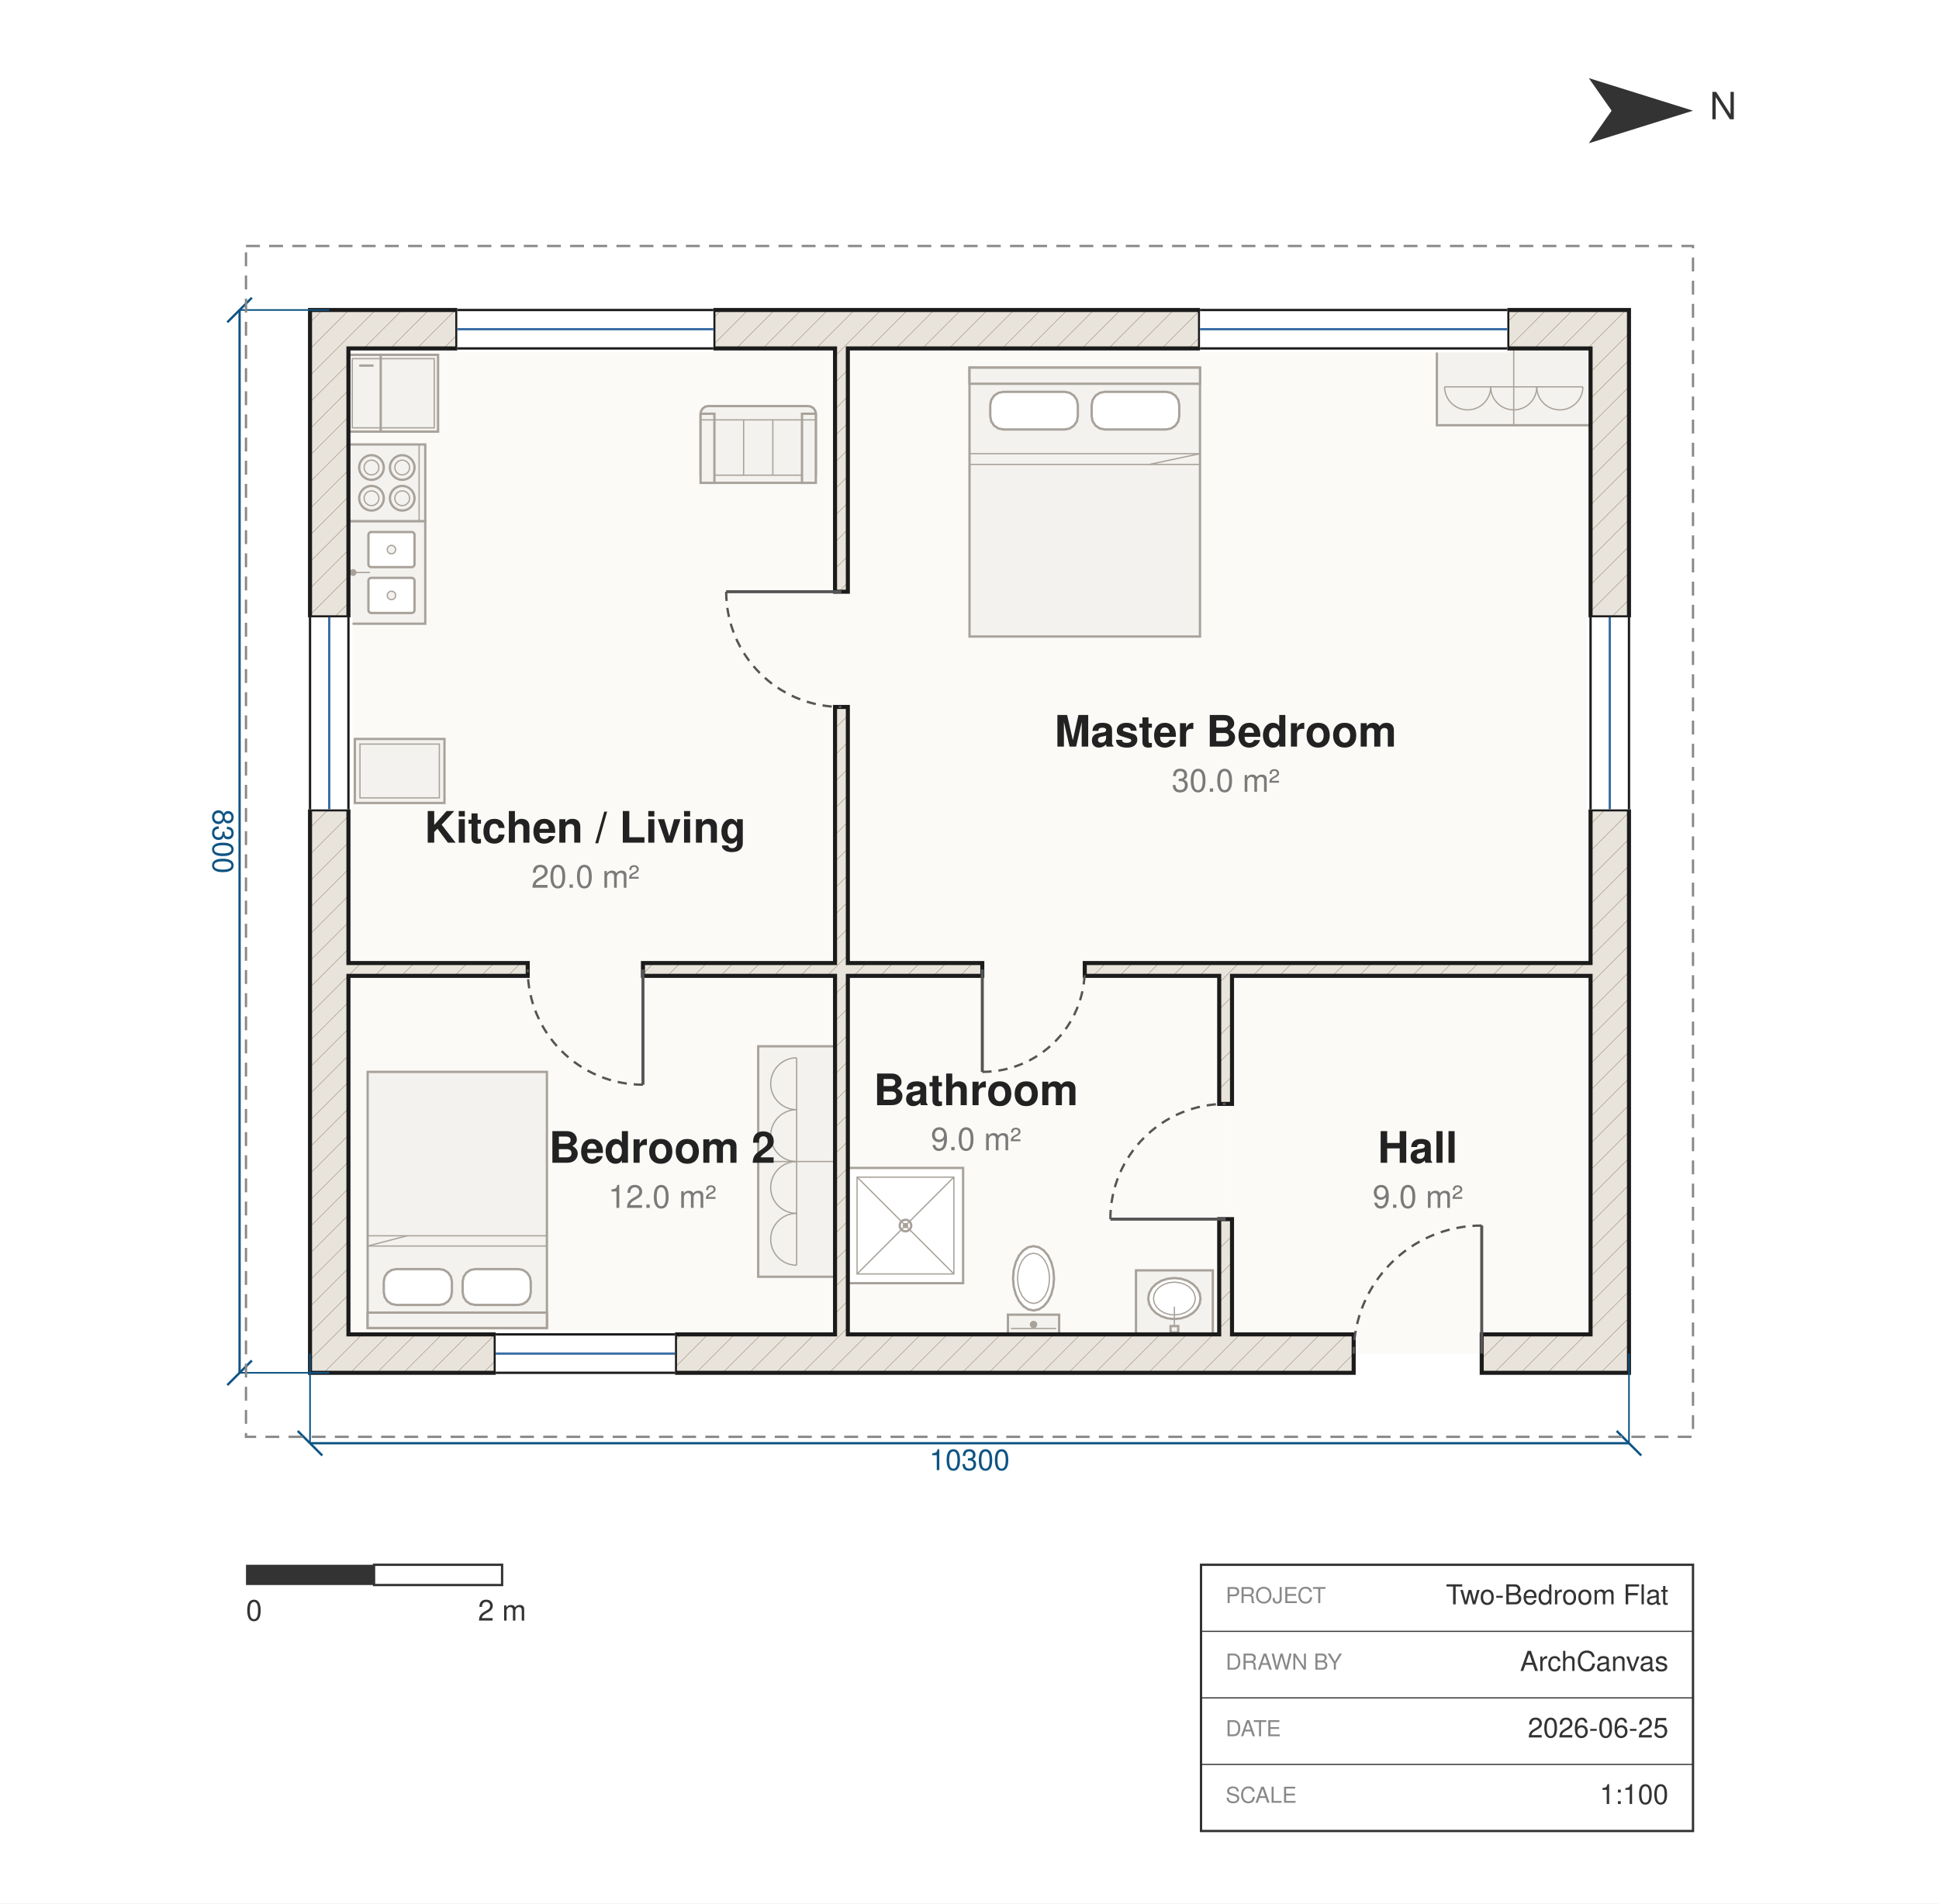
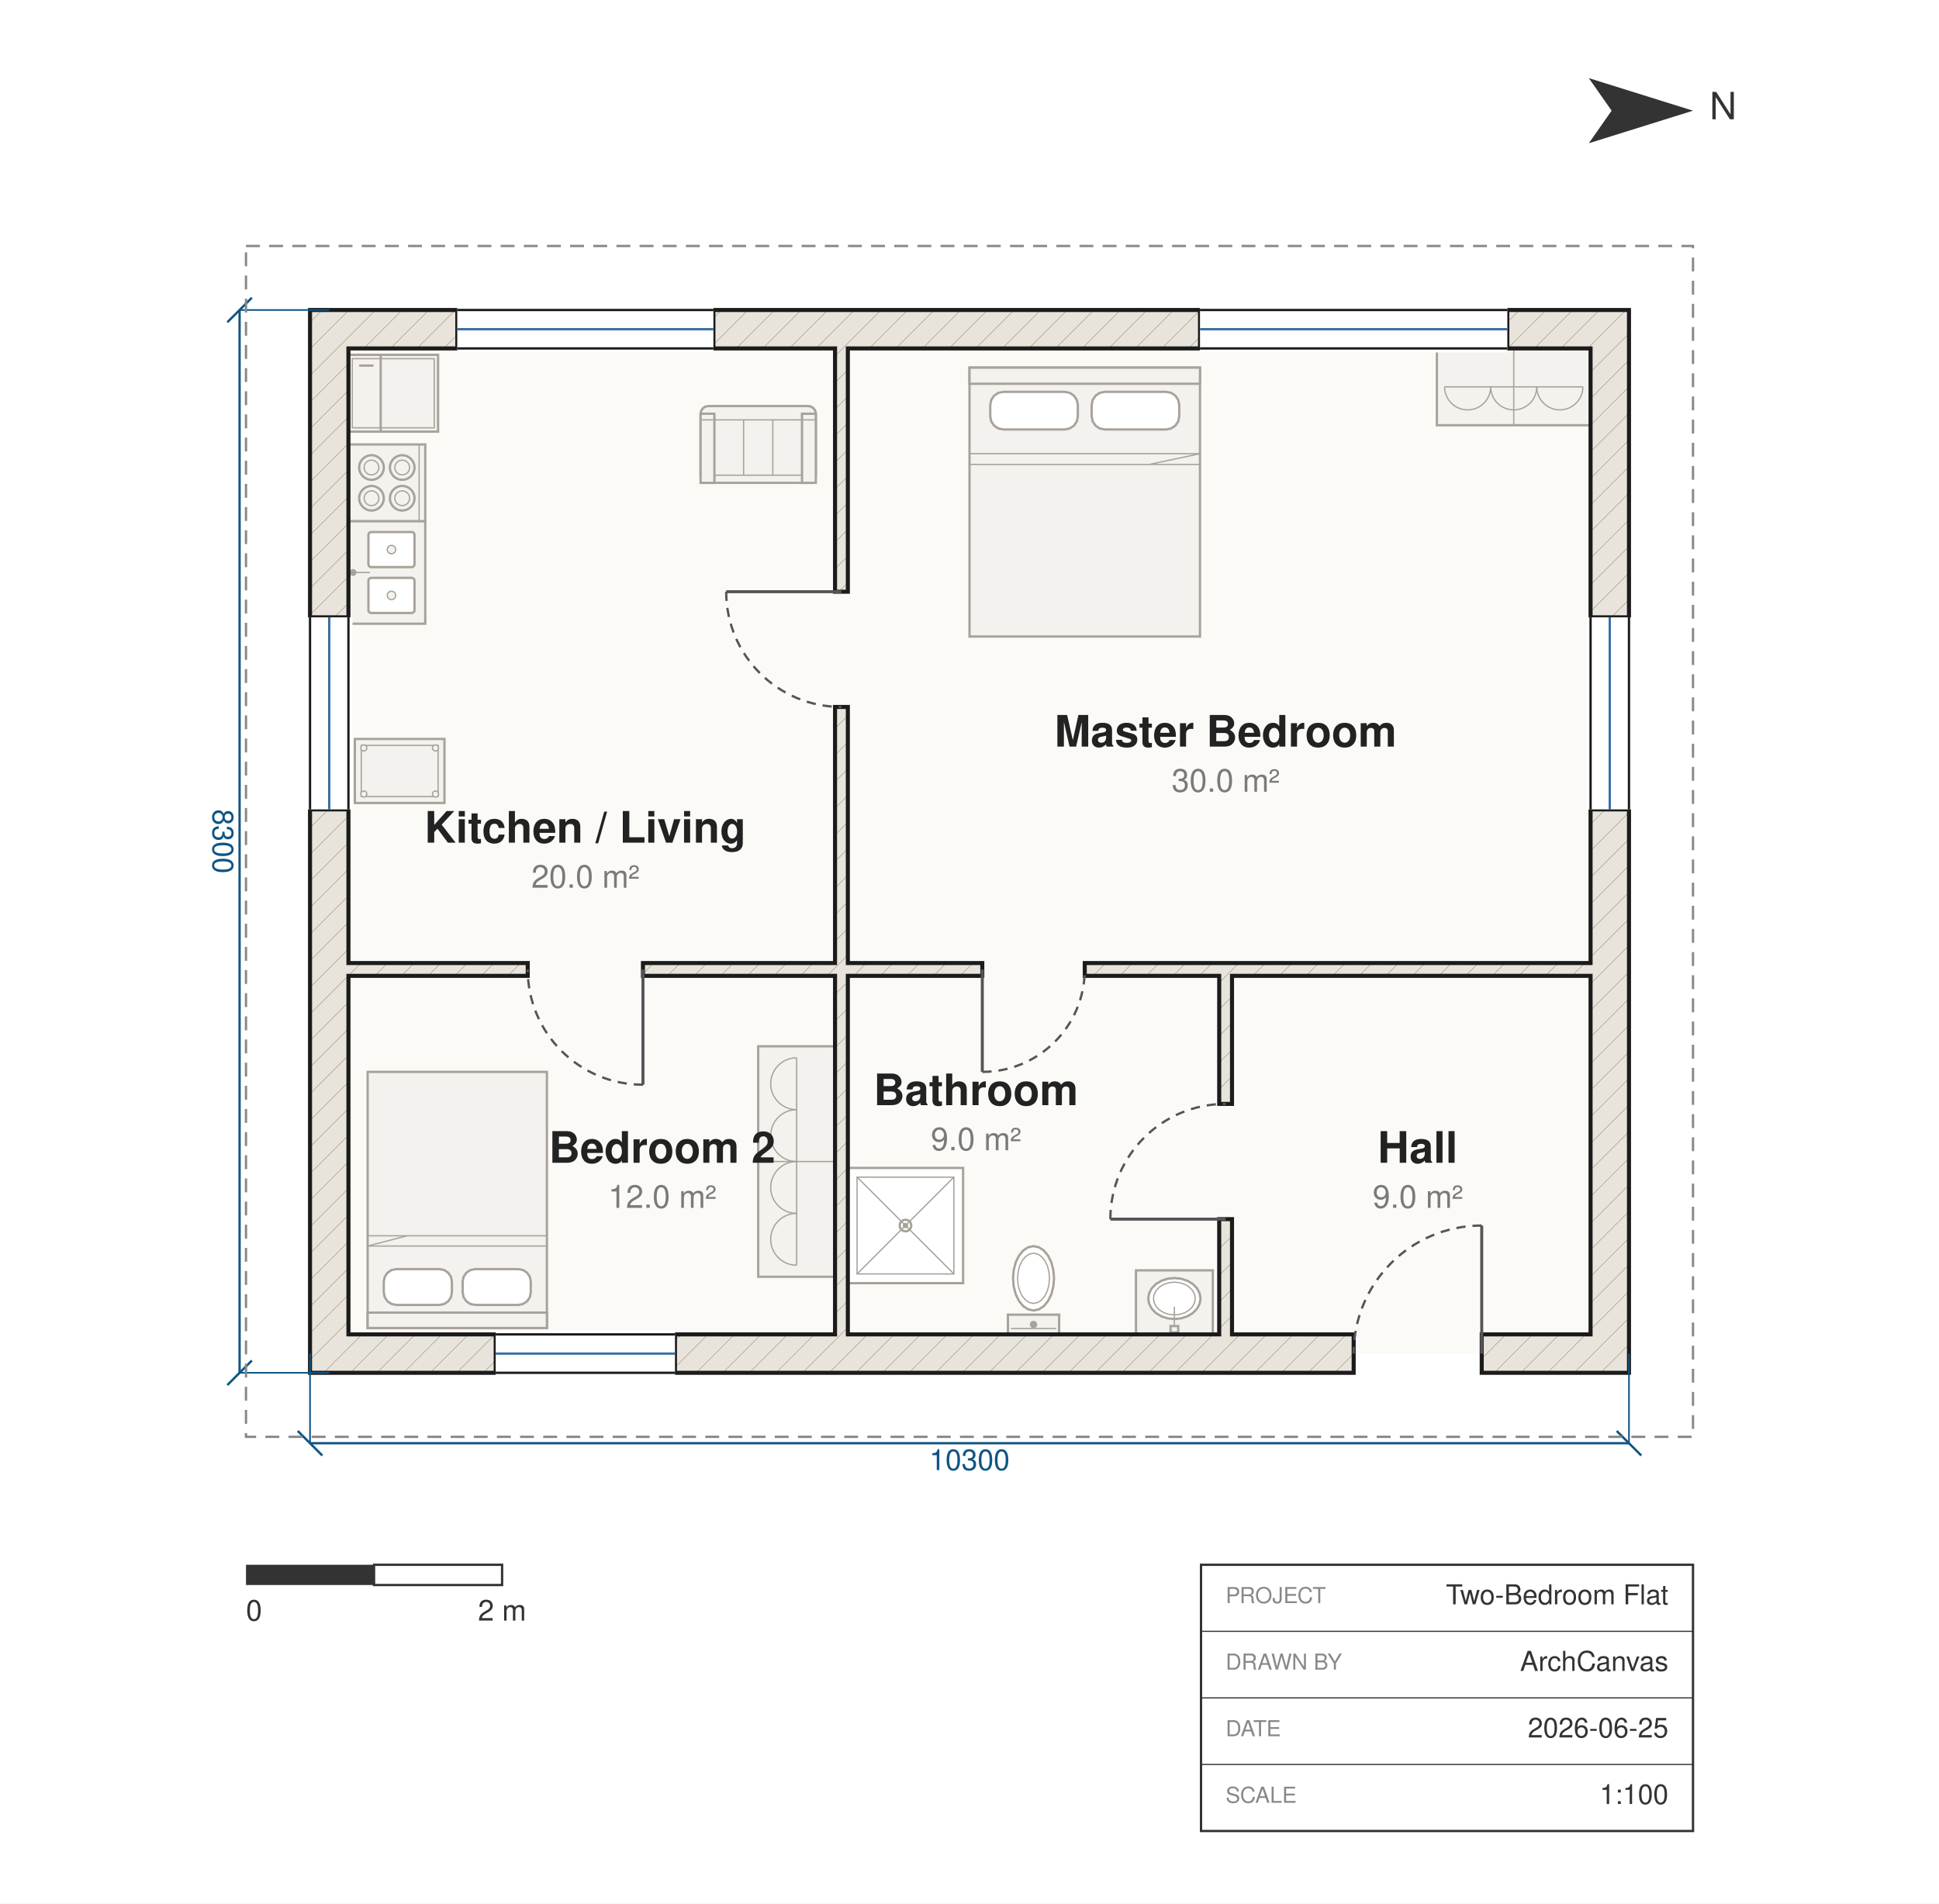
<svg xmlns="http://www.w3.org/2000/svg" viewBox="-2571 -2571 15142 14864.4" font-family="Helvetica, Arial, sans-serif">
  <defs>
    <pattern id="poche" patternUnits="userSpaceOnUse" width="146.9" height="146.9" patternTransform="rotate(45)">
      <rect width="146.9" height="146.9" fill="#e9e4db" />
      <line x1="0" y1="0" x2="0" y2="146.9" stroke="#b9b1a4" stroke-width="12.66" />
    </pattern>
  </defs>
  <rect x="-2571" y="-2571" width="15142" height="14864.4" fill="#ffffff" />
  <g id="A-FLOR">
    <polygon points="0,0 4000,0 4000,5000 0,5000" fill="#fbfaf7" />
    <polygon points="4000,0 10000,0 10000,5000 4000,5000" fill="#fbfaf7" />
    <polygon points="0,5000 4000,5000 4000,8000 0,8000" fill="#fbfaf7" />
    <polygon points="4000,5000 7000,5000 7000,8000 4000,8000" fill="#fbfaf7" />
    <polygon points="7000,5000 10000,5000 10000,8000 7000,8000" fill="#fbfaf7" />
  </g>
  <g id="A-FURN">
    <polygon points="5000,300 6800,300 6800,2400 5000,2400" fill="#f4f2ee" stroke="#a8a29a" stroke-width="18.08" />
    <polygon points="5000,300 6800,300 6800,426 5000,426" fill="#f4f2ee" stroke="#a8a29a" stroke-width="18.08" />
    <polygon points="5743.1,489 5782.48,496.83 5815.86,519.14 5838.17,552.52 5846,591.9 5846,680.1 5838.17,719.48 5815.86,752.86 5782.48,775.17 5743.1,783 5264.9,783 5225.52,775.17 5192.14,752.86 5169.83,719.48 5162,680.1 5162,591.9 5169.83,552.52 5192.14,519.14 5225.52,496.83 5264.9,489" fill="#ffffff" stroke="#a8a29a" stroke-width="18.08" />
    <polygon points="6535.1,489 6574.48,496.83 6607.86,519.14 6630.17,552.52 6638,591.9 6638,680.1 6630.17,719.48 6607.86,752.86 6574.48,775.17 6535.1,783 6056.9,783 6017.52,775.17 5984.14,752.86 5961.83,719.48 5954,680.1 5954,591.9 5961.83,552.52 5984.14,519.14 6017.52,496.83 6056.9,489" fill="#ffffff" stroke="#a8a29a" stroke-width="18.08" />
    <line x1="5000" y1="972" x2="6800" y2="972" stroke="#a8a29a" stroke-width="9.94" />
    <line x1="5000" y1="1056" x2="6800" y2="1056" stroke="#a8a29a" stroke-width="9.94" />
    <line x1="6800" y1="972" x2="6404" y2="1056" stroke="#a8a29a" stroke-width="9.94" />
    <polygon points="1700,7800 300,7800 300,5800 1700,5800" fill="#f4f2ee" stroke="#a8a29a" stroke-width="18.08" />
    <polygon points="1700,7800 300,7800 300,7680 1700,7680" fill="#f4f2ee" stroke="#a8a29a" stroke-width="18.08" />
    <polygon points="1140,7620 1102.5,7612.54 1070.7,7591.3 1049.46,7559.5 1042,7522 1042,7438 1049.46,7400.5 1070.7,7368.7 1102.5,7347.46 1140,7340 1476,7340 1513.5,7347.46 1545.3,7368.7 1566.54,7400.5 1574,7438 1574,7522 1566.54,7559.5 1545.3,7591.3 1513.5,7612.54 1476,7620" fill="#ffffff" stroke="#a8a29a" stroke-width="18.08" />
    <polygon points="524,7620 486.5,7612.54 454.7,7591.3 433.46,7559.5 426,7522 426,7438 433.46,7400.5 454.7,7368.7 486.5,7347.46 524,7340 860,7340 897.5,7347.46 929.3,7368.7 950.54,7400.5 958,7438 958,7522 950.54,7559.5 929.3,7591.3 897.5,7612.54 860,7620" fill="#ffffff" stroke="#a8a29a" stroke-width="18.08" />
    <line x1="1700" y1="7160" x2="300" y2="7160" stroke="#a8a29a" stroke-width="9.94" />
    <line x1="1700" y1="7080" x2="300" y2="7080" stroke="#a8a29a" stroke-width="9.94" />
    <line x1="300" y1="7160" x2="608" y2="7080" stroke="#a8a29a" stroke-width="9.94" />
    <polygon points="8650,150 9850,150 9850,750 8650,750" fill="#f4f2ee" stroke="#a8a29a" stroke-width="18.08" />
    <line x1="8710" y1="450" x2="9790" y2="450" stroke="#a8a29a" stroke-width="9.94" />
    <path d="M 8710,450 A 180 180 0 0 0 9070,450" fill="none" stroke="#a8a29a" stroke-width="9.94" />
    <path d="M 9070,450 A 180 180 0 0 0 9430,450" fill="none" stroke="#a8a29a" stroke-width="9.94" />
    <path d="M 9430,450 A 180 180 0 0 0 9790,450" fill="none" stroke="#a8a29a" stroke-width="9.94" />
    <line x1="9250" y1="150" x2="9250" y2="750" stroke="#a8a29a" stroke-width="9.94" />
    <polygon points="3950,5600 3950,7400 3350,7400 3350,5600" fill="#f4f2ee" stroke="#a8a29a" stroke-width="18.08" />
    <line x1="3650" y1="5690" x2="3650" y2="7310" stroke="#a8a29a" stroke-width="9.94" />
    <path d="M 3650,5690 A 202.5 202.5 0 0 0 3650,6095" fill="none" stroke="#a8a29a" stroke-width="9.94" />
    <path d="M 3650,6095 A 202.5 202.5 0 0 0 3650,6500" fill="none" stroke="#a8a29a" stroke-width="9.94" />
    <path d="M 3650,6500 A 202.5 202.5 0 0 0 3650,6905" fill="none" stroke="#a8a29a" stroke-width="9.94" />
    <path d="M 3650,6905 A 202.5 202.5 0 0 0 3650,7310" fill="none" stroke="#a8a29a" stroke-width="9.94" />
    <line x1="3950" y1="6500" x2="3350" y2="6500" stroke="#a8a29a" stroke-width="9.94" />
    <polygon points="150,800 150,200 850,200 850,800" fill="#f4f2ee" stroke="#a8a29a" stroke-width="18.08" />
    <polygon points="180,770 180,230 820,230 820,770" fill="none" stroke="#a8a29a" stroke-width="9.94" />
    <line x1="402" y1="800" x2="402" y2="200" stroke="#a8a29a" stroke-width="18.08" />
    <line x1="234" y1="284" x2="346" y2="284" stroke="#a8a29a" stroke-width="18.08" />
    <polygon points="150,1500 150,900 750,900 750,1500" fill="#f4f2ee" stroke="#a8a29a" stroke-width="18.08" />
    <circle cx="330" cy="1320" r="96" fill="none" stroke="#a8a29a" stroke-width="18.08" />
    <circle cx="330" cy="1320" r="57.6" fill="none" stroke="#a8a29a" stroke-width="9.94" />
    <circle cx="570" cy="1320" r="96" fill="none" stroke="#a8a29a" stroke-width="18.08" />
    <circle cx="570" cy="1320" r="57.6" fill="none" stroke="#a8a29a" stroke-width="9.94" />
    <circle cx="330" cy="1080" r="96" fill="none" stroke="#a8a29a" stroke-width="18.08" />
    <circle cx="330" cy="1080" r="57.6" fill="none" stroke="#a8a29a" stroke-width="9.94" />
    <circle cx="570" cy="1080" r="96" fill="none" stroke="#a8a29a" stroke-width="18.08" />
    <circle cx="570" cy="1080" r="57.6" fill="none" stroke="#a8a29a" stroke-width="9.94" />
    <line x1="702" y1="1500" x2="702" y2="900" stroke="#a8a29a" stroke-width="9.94" />
    <polygon points="150,2300 150,1500 750,1500 750,2300" fill="#f4f2ee" stroke="#a8a29a" stroke-width="18.08" />
    <polygon points="306,1963.92 307.67,1955.53 312.42,1948.42 319.53,1943.67 327.92,1942 644.08,1942 652.47,1943.67 659.58,1948.42 664.33,1955.53 666,1963.92 666,2194.08 664.33,2202.47 659.58,2209.58 652.47,2214.33 644.08,2216 327.92,2216 319.53,2214.33 312.42,2209.58 307.67,2202.47 306,2194.08" fill="#ffffff" stroke="#a8a29a" stroke-width="18.08" />
    <circle cx="486" cy="2079" r="32.88" fill="#f4f2ee" stroke="#a8a29a" stroke-width="9.94" />
    <polygon points="306,1605.92 307.67,1597.53 312.42,1590.42 319.53,1585.67 327.92,1584 644.08,1584 652.47,1585.67 659.58,1590.42 664.33,1597.53 666,1605.92 666,1836.08 664.33,1844.47 659.58,1851.58 652.47,1856.33 644.08,1858 327.92,1858 319.53,1856.33 312.42,1851.58 307.67,1844.47 306,1836.08" fill="#ffffff" stroke="#a8a29a" stroke-width="18.08" />
    <circle cx="486" cy="1721" r="32.88" fill="#f4f2ee" stroke="#a8a29a" stroke-width="9.94" />
    <circle cx="186" cy="1900" r="18" fill="#a8a29a" stroke="#a8a29a" stroke-width="18.08" />
    <line x1="186" y1="1900" x2="318" y2="1900" stroke="#a8a29a" stroke-width="9.94" />
    <polygon points="3740,600 3762.96,604.57 3782.43,617.57 3795.43,637.04 3800,660 3800,1140 3795.43,1162.96 3782.43,1182.43 3762.96,1195.43 3740,1200 2960,1200 2937.04,1195.43 2917.57,1182.43 2904.57,1162.96 2900,1140 2900,660 2904.57,637.04 2917.57,617.57 2937.04,604.57 2960,600" fill="#f4f2ee" stroke="#a8a29a" stroke-width="18.08" />
    <polygon points="2900,660 3008,660 3008,1200 2900,1200" fill="#f4f2ee" stroke="#a8a29a" stroke-width="18.08" />
    <polygon points="3692,660 3800,660 3800,1200 3692,1200" fill="#f4f2ee" stroke="#a8a29a" stroke-width="18.08" />
    <line x1="2900" y1="708" x2="3800" y2="708" stroke="#a8a29a" stroke-width="9.94" />
    <line x1="3236" y1="708" x2="3236" y2="1140" stroke="#a8a29a" stroke-width="9.94" />
    <line x1="3464" y1="708" x2="3464" y2="1140" stroke="#a8a29a" stroke-width="9.94" />
    <line x1="3008" y1="1140" x2="3692" y2="1140" stroke="#a8a29a" stroke-width="9.94" />
    <polygon points="200,3200 900,3200 900,3700 200,3700" fill="#f4f2ee" stroke="#a8a29a" stroke-width="18.08" />
-     <polygon points="240,3240 860,3240 860,3660 240,3660" fill="none" stroke="#a8a29a" stroke-width="9.94" />
+     <polygon points="250,3250 850,3250 850,3650 250,3650" fill="none" stroke="#a8a29a" stroke-width="9.94" />
+     <circle cx="270" cy="3270" r="23.8" fill="#f4f2ee" stroke="#a8a29a" stroke-width="9.94" />
+     <circle cx="830" cy="3270" r="23.8" fill="#f4f2ee" stroke="#a8a29a" stroke-width="9.94" />
+     <circle cx="830" cy="3630" r="23.8" fill="#f4f2ee" stroke="#a8a29a" stroke-width="9.94" />
+     <circle cx="270" cy="3630" r="23.8" fill="#f4f2ee" stroke="#a8a29a" stroke-width="9.94" />
    <polygon points="4050,7450 4050,6550 4950,6550 4950,7450" fill="#ffffff" stroke="#a8a29a" stroke-width="18.08" />
    <polygon points="4122,7378 4122,6622 4878,6622 4878,7378" fill="#ffffff" stroke="#a8a29a" stroke-width="9.94" />
    <line x1="4122" y1="7378" x2="4878" y2="6622" stroke="#a8a29a" stroke-width="9.94" />
    <line x1="4122" y1="6622" x2="4878" y2="7378" stroke="#a8a29a" stroke-width="9.94" />
    <circle cx="4500" cy="7000" r="45" fill="none" stroke="#a8a29a" stroke-width="18.08" />
    <circle cx="4500" cy="7000" r="16.2" fill="#a8a29a" stroke="#a8a29a" stroke-width="9.94" />
    <polygon points="5700,7850 5300,7850 5300,7696 5700,7696" fill="#f4f2ee" stroke="#a8a29a" stroke-width="18.08" />
    <line x1="5676" y1="7803.8" x2="5324" y2="7803.8" stroke="#a8a29a" stroke-width="9.94" />
    <polygon points="5340,7412.08 5345.45,7347.08 5361.44,7286.5 5386.86,7234.48 5420,7194.57 5458.59,7169.48 5500,7160.92 5541.41,7169.48 5580,7194.57 5613.14,7234.48 5638.56,7286.5 5654.55,7347.08 5660,7412.08 5654.55,7477.08 5638.56,7537.66 5613.14,7589.68 5580,7629.59 5541.41,7654.68 5500,7663.24 5458.59,7654.68 5420,7629.59 5386.86,7589.68 5361.44,7537.66 5345.45,7477.08" fill="#ffffff" stroke="#a8a29a" stroke-width="18.08" />
    <polygon points="5375.2,7412.08 5379.45,7361.38 5391.92,7314.13 5411.75,7273.55 5437.6,7242.42 5467.7,7222.85 5500,7216.18 5532.3,7222.85 5562.4,7242.42 5588.25,7273.55 5608.08,7314.13 5620.55,7361.38 5624.8,7412.08 5620.55,7462.78 5608.08,7510.03 5588.25,7550.61 5562.4,7581.74 5532.3,7601.31 5500,7607.98 5467.7,7601.31 5437.6,7581.74 5411.75,7550.61 5391.92,7510.03 5379.45,7462.78" fill="#ffffff" stroke="#a8a29a" stroke-width="9.94" />
    <circle cx="5500" cy="7773" r="20" fill="#a8a29a" stroke="#a8a29a" stroke-width="18.08" />
    <polygon points="6900,7850 6300,7850 6300,7350 6900,7350" fill="#f4f2ee" stroke="#a8a29a" stroke-width="18.08" />
    <polygon points="6396,7570 6402.95,7528.59 6423.33,7490 6455.75,7456.86 6498,7431.44 6547.2,7415.45 6600,7410 6652.8,7415.45 6702,7431.44 6744.25,7456.86 6776.67,7490 6797.05,7528.59 6804,7570 6797.05,7611.41 6776.67,7650 6744.25,7683.14 6702,7708.56 6652.8,7724.55 6600,7730 6547.2,7724.55 6498,7708.56 6455.75,7683.14 6423.33,7650 6402.95,7611.41" fill="#ffffff" stroke="#a8a29a" stroke-width="18.08" />
    <polygon points="6436.8,7570 6442.36,7536.87 6458.66,7506 6484.6,7479.49 6518.4,7459.15 6557.76,7446.36 6600,7442 6642.24,7446.36 6681.6,7459.15 6715.4,7479.49 6741.34,7506 6757.64,7536.87 6763.2,7570 6757.64,7603.13 6741.34,7634 6715.4,7660.51 6681.6,7680.85 6642.24,7693.64 6600,7698 6557.76,7693.64 6518.4,7680.85 6484.6,7660.51 6458.66,7634 6442.36,7603.13" fill="#ffffff" stroke="#a8a29a" stroke-width="9.94" />
    <polygon points="6630,7835 6570,7835 6570,7785 6630,7785" fill="#f4f2ee" stroke="#a8a29a" stroke-width="18.08" />
    <line x1="6600" y1="7785" x2="6600" y2="7634" stroke="#a8a29a" stroke-width="9.94" />
  </g>
  <g id="A-WALL">
    <path d="M -150,-150 L 1000,-150 L 1000,150 L 150,150 L 150,2250 L -150,2250 Z M -150,3750 L 150,3750 L 150,4950 L 1550,4950 L 1550,5050 L 150,5050 L 150,7850 L 1300,7850 L 1300,8150 L -150,8150 Z M 10150,-150 L 10150,2250 L 9850,2250 L 9850,150 L 9200,150 L 9200,-150 Z M 10150,3750 L 10150,8150 L 9000,8150 L 9000,7850 L 9850,7850 L 9850,5050 L 7050,5050 L 7050,6050 L 6950,6050 L 6950,5050 L 5900,5050 L 5900,4950 L 9850,4950 L 9850,3750 Z M 2450,4950 L 3950,4950 L 3950,2950 L 4050,2950 L 4050,4950 L 5100,4950 L 5100,5050 L 4050,5050 L 4050,7850 L 6950,7850 L 6950,6950 L 7050,6950 L 7050,7850 L 8000,7850 L 8000,8150 L 2700,8150 L 2700,7850 L 3950,7850 L 3950,5050 L 2450,5050 Z M 3000,-150 L 6800,-150 L 6800,150 L 4050,150 L 4050,2050 L 3950,2050 L 3950,150 L 3000,150 Z" fill="url(#poche)" fill-rule="nonzero" />
    <path d="M -150,-150 L 1000,-150 L 1000,150 L 150,150 L 150,2250 L -150,2250 Z M -150,3750 L 150,3750 L 150,4950 L 1550,4950 L 1550,5050 L 150,5050 L 150,7850 L 1300,7850 L 1300,8150 L -150,8150 Z M 10150,-150 L 10150,2250 L 9850,2250 L 9850,150 L 9200,150 L 9200,-150 Z M 10150,3750 L 10150,8150 L 9000,8150 L 9000,7850 L 9850,7850 L 9850,5050 L 7050,5050 L 7050,6050 L 6950,6050 L 6950,5050 L 5900,5050 L 5900,4950 L 9850,4950 L 9850,3750 Z M 2450,4950 L 3950,4950 L 3950,2950 L 4050,2950 L 4050,4950 L 5100,4950 L 5100,5050 L 4050,5050 L 4050,7850 L 6950,7850 L 6950,6950 L 7050,6950 L 7050,7850 L 8000,7850 L 8000,8150 L 2700,8150 L 2700,7850 L 3950,7850 L 3950,5050 L 2450,5050 Z M 3000,-150 L 6800,-150 L 6800,150 L 4050,150 L 4050,2050 L 3950,2050 L 3950,150 L 3000,150 Z" fill="none" stroke="#1b1b1b" stroke-width="31.64" stroke-linejoin="miter" stroke-miterlimit="4" />
  </g>
  <g id="A-DOOR">
    <polygon points="9000,7850 8000,7850 8000,8150 9000,8150" fill="none" />
    <line x1="9000" y1="8000" x2="9000" y2="7000" stroke="#555555" stroke-width="23.5" />
    <path d="M 9000,7000 A 1000 1000 0 0 0 8000,8000" fill="none" stroke="#555555" stroke-width="18.08" stroke-dasharray="72.32 54.24" />
    <polygon points="3950,2050 3950,2950 4050,2950 4050,2050" fill="none" />
    <line x1="4000" y1="2050" x2="3100" y2="2050" stroke="#555555" stroke-width="23.5" />
    <path d="M 3100,2050 A 900 900 0 0 0 4000,2950" fill="none" stroke="#555555" stroke-width="18.08" stroke-dasharray="72.32 54.24" />
    <polygon points="1550,5050 2450,5050 2450,4950 1550,4950" fill="none" />
    <line x1="2450" y1="5000" x2="2450" y2="5900" stroke="#555555" stroke-width="23.5" />
    <path d="M 2450,5900 A 900 900 0 0 1 1550,5000" fill="none" stroke="#555555" stroke-width="18.08" stroke-dasharray="72.32 54.24" />
    <polygon points="5100,5050 5900,5050 5900,4950 5100,4950" fill="none" />
    <line x1="5100" y1="5000" x2="5100" y2="5800" stroke="#555555" stroke-width="23.5" />
    <path d="M 5100,5800 A 800 800 0 0 0 5900,5000" fill="none" stroke="#555555" stroke-width="18.08" stroke-dasharray="72.32 54.24" />
    <polygon points="6950,6050 6950,6950 7050,6950 7050,6050" fill="none" />
    <line x1="7000" y1="6950" x2="6100" y2="6950" stroke="#555555" stroke-width="23.5" />
    <path d="M 6100,6950 A 900 900 0 0 1 7000,6050" fill="none" stroke="#555555" stroke-width="18.08" stroke-dasharray="72.32 54.24" />
  </g>
  <g id="A-GLAZ">
    <polygon points="1000,181.64 3000,181.64 3000,-181.64 1000,-181.64" fill="#ffffff" />
    <line x1="1000" y1="150" x2="3000" y2="150" stroke="#1b1b1b" stroke-width="18.08" />
    <line x1="1000" y1="-150" x2="3000" y2="-150" stroke="#1b1b1b" stroke-width="18.08" />
    <line x1="1000" y1="0" x2="3000" y2="0" stroke="#3a6ea5" stroke-width="18.08" />
    <polygon points="6800,181.64 9200,181.64 9200,-181.64 6800,-181.64" fill="#ffffff" />
    <line x1="6800" y1="150" x2="9200" y2="150" stroke="#1b1b1b" stroke-width="18.08" />
    <line x1="6800" y1="-150" x2="9200" y2="-150" stroke="#1b1b1b" stroke-width="18.08" />
    <line x1="6800" y1="0" x2="9200" y2="0" stroke="#3a6ea5" stroke-width="18.08" />
    <polygon points="181.64,3750 181.64,2250 -181.64,2250 -181.64,3750" fill="#ffffff" />
    <line x1="150" y1="3750" x2="150" y2="2250" stroke="#1b1b1b" stroke-width="18.08" />
    <line x1="-150" y1="3750" x2="-150" y2="2250" stroke="#1b1b1b" stroke-width="18.08" />
    <line x1="0" y1="3750" x2="0" y2="2250" stroke="#3a6ea5" stroke-width="18.08" />
    <polygon points="9818.36,2250 9818.36,3750 10181.64,3750 10181.64,2250" fill="#ffffff" />
    <line x1="9850" y1="2250" x2="9850" y2="3750" stroke="#1b1b1b" stroke-width="18.08" />
    <line x1="10150" y1="2250" x2="10150" y2="3750" stroke="#1b1b1b" stroke-width="18.08" />
    <line x1="10000" y1="2250" x2="10000" y2="3750" stroke="#3a6ea5" stroke-width="18.08" />
    <polygon points="2700,7818.36 1300,7818.36 1300,8181.64 2700,8181.64" fill="#ffffff" />
    <line x1="2700" y1="7850" x2="1300" y2="7850" stroke="#1b1b1b" stroke-width="18.08" />
    <line x1="2700" y1="8150" x2="1300" y2="8150" stroke="#1b1b1b" stroke-width="18.08" />
    <line x1="2700" y1="8000" x2="1300" y2="8000" stroke="#3a6ea5" stroke-width="18.08" />
  </g>
  <g id="A-ANNO-TEXT">
    <text x="2000" y="3932.2" font-size="339" fill="#222222" text-anchor="middle" dominant-baseline="central" font-weight="600">Kitchen / Living</text>
    <text x="2000" y="4305.1" font-size="248.6" fill="#7a7a7a" text-anchor="middle" dominant-baseline="central">20.0 m²</text>
    <text x="7000" y="3182.2" font-size="339" fill="#222222" text-anchor="middle" dominant-baseline="central" font-weight="600">Master Bedroom</text>
    <text x="7000" y="3555.1" font-size="248.6" fill="#7a7a7a" text-anchor="middle" dominant-baseline="central">30.0 m²</text>
    <text x="2600" y="6432.2" font-size="339" fill="#222222" text-anchor="middle" dominant-baseline="central" font-weight="600">Bedroom 2</text>
    <text x="2600" y="6805.1" font-size="248.6" fill="#7a7a7a" text-anchor="middle" dominant-baseline="central">12.0 m²</text>
    <text x="5050" y="5982.2" font-size="339" fill="#222222" text-anchor="middle" dominant-baseline="central" font-weight="600">Bathroom</text>
    <text x="5050" y="6355.1" font-size="248.6" fill="#7a7a7a" text-anchor="middle" dominant-baseline="central">9.0 m²</text>
    <text x="8500" y="6432.2" font-size="339" fill="#222222" text-anchor="middle" dominant-baseline="central" font-weight="600">Hall</text>
    <text x="8500" y="6805.1" font-size="248.6" fill="#7a7a7a" text-anchor="middle" dominant-baseline="central">9.0 m²</text>
  </g>
  <g id="A-ANNO-DIMS">
    <line x1="-150" y1="8000" x2="-150" y2="8700" stroke="#0E5484" stroke-width="12.66" />
    <line x1="10150" y1="8000" x2="10150" y2="8700" stroke="#0E5484" stroke-width="12.66" />
    <line x1="-150" y1="8700" x2="10150" y2="8700" stroke="#0E5484" stroke-width="18.08" />
    <line x1="-54.12" y1="8795.88" x2="-245.88" y2="8604.12" stroke="#0E5484" stroke-width="18.08" />
    <line x1="10245.88" y1="8795.88" x2="10054.12" y2="8604.12" stroke="#0E5484" stroke-width="18.08" />
    <text x="5000" y="8858.2" font-size="226" fill="#0E5484" text-anchor="middle" dominant-baseline="central" transform="rotate(0 5000 8858.2)">10300</text>
    <line x1="0" y1="-150" x2="-700" y2="-150" stroke="#0E5484" stroke-width="12.66" />
    <line x1="0" y1="8150" x2="-700" y2="8150" stroke="#0E5484" stroke-width="12.66" />
    <line x1="-700" y1="-150" x2="-700" y2="8150" stroke="#0E5484" stroke-width="18.08" />
    <line x1="-795.88" y1="-54.12" x2="-604.12" y2="-245.88" stroke="#0E5484" stroke-width="18.08" />
    <line x1="-795.88" y1="8245.88" x2="-604.12" y2="8054.12" stroke="#0E5484" stroke-width="18.08" />
    <text x="-858.2" y="4000" font-size="226" fill="#0E5484" text-anchor="middle" dominant-baseline="central" transform="rotate(90 -858.2 4000)">8300</text>
  </g>
  <g id="A-ROOF">
    <polygon points="-650,-650 10650,-650 10650,8650 -650,8650" fill="none" stroke="#888888" stroke-width="18.08" stroke-dasharray="108.48 72.32" />
  </g>
  <g>
    <polygon points="10141.5,-2215.05 9887.25,-1401.45 10141.5,-1579.43 10395.75,-1401.45" fill="#333333" transform="rotate(90 10141.5 -1706.55)" />
    <text x="10885.04" y="-1706.55" font-size="293.8" fill="#333333" text-anchor="middle" dominant-baseline="central">N</text>
  </g>
  <g>
    <rect x="-650" y="9649.2" width="1000" height="158.2" fill="#333333" />
    <rect x="350" y="9649.2" width="1000" height="158.2" fill="none" stroke="#333333" stroke-width="18.08" />
    <text x="-650" y="10033.4" font-size="226" fill="#333333" text-anchor="start" dominant-baseline="central">0</text>
    <text x="1350" y="10033.4" font-size="226" fill="#333333" text-anchor="middle" dominant-baseline="central">2 m</text>
  </g>
  <g>
    <rect x="6808" y="9649.2" width="3842" height="2079.2" fill="none" stroke="#333333" stroke-width="18.08" />
    <text x="7000.1" y="9909.1" font-size="171.76" fill="#888888" dominant-baseline="central">PROJECT</text>
    <text x="10457.9" y="9909.1" font-size="214.7" fill="#333333" text-anchor="end" dominant-baseline="central">Two-Bedroom Flat</text>
    <text x="7000.1" y="10428.9" font-size="171.76" fill="#888888" dominant-baseline="central">DRAWN BY</text>
    <text x="10457.9" y="10428.9" font-size="214.7" fill="#333333" text-anchor="end" dominant-baseline="central">ArchCanvas</text>
    <line x1="6808" y1="10169" x2="10650" y2="10169" stroke="#333333" stroke-width="9.04" />
    <text x="7000.1" y="10948.7" font-size="171.76" fill="#888888" dominant-baseline="central">DATE</text>
    <text x="10457.9" y="10948.7" font-size="214.7" fill="#333333" text-anchor="end" dominant-baseline="central">2026-06-25</text>
    <line x1="6808" y1="10688.8" x2="10650" y2="10688.8" stroke="#333333" stroke-width="9.04" />
    <text x="7000.1" y="11468.5" font-size="171.76" fill="#888888" dominant-baseline="central">SCALE</text>
    <text x="10457.9" y="11468.5" font-size="214.7" fill="#333333" text-anchor="end" dominant-baseline="central">1:100</text>
    <line x1="6808" y1="11208.6" x2="10650" y2="11208.6" stroke="#333333" stroke-width="9.04" />
  </g>
</svg>
